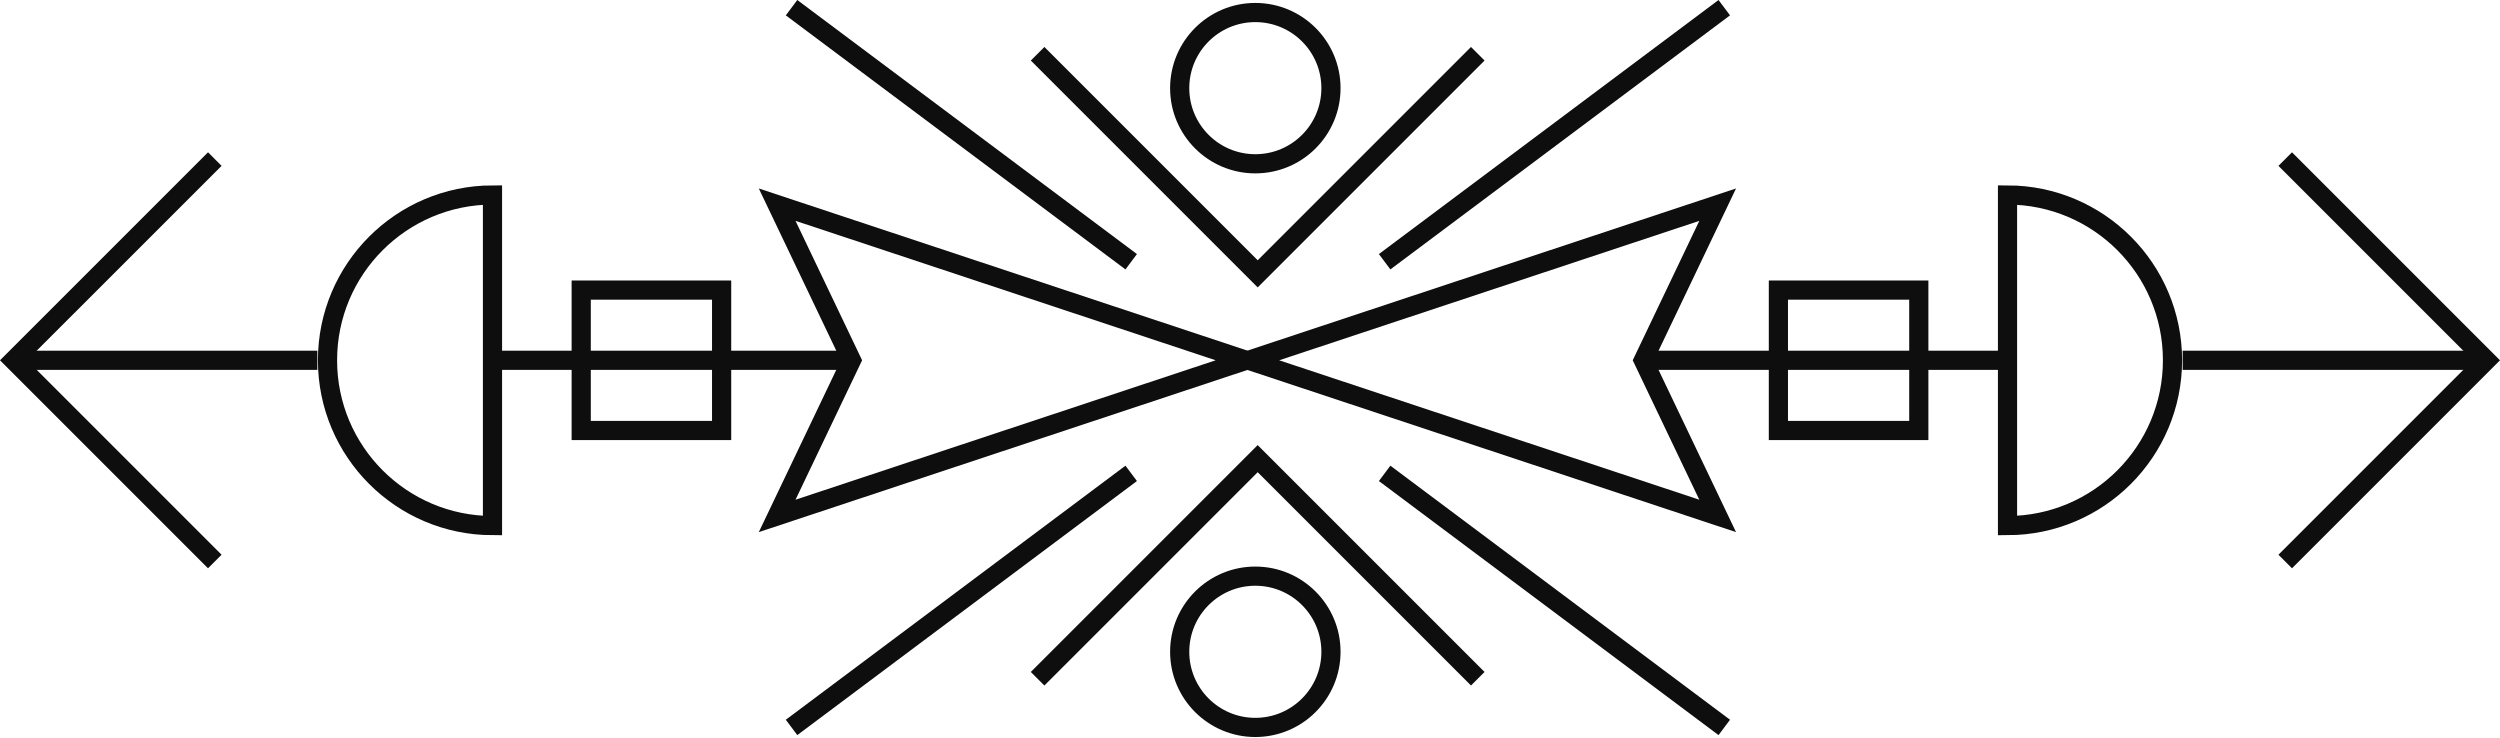
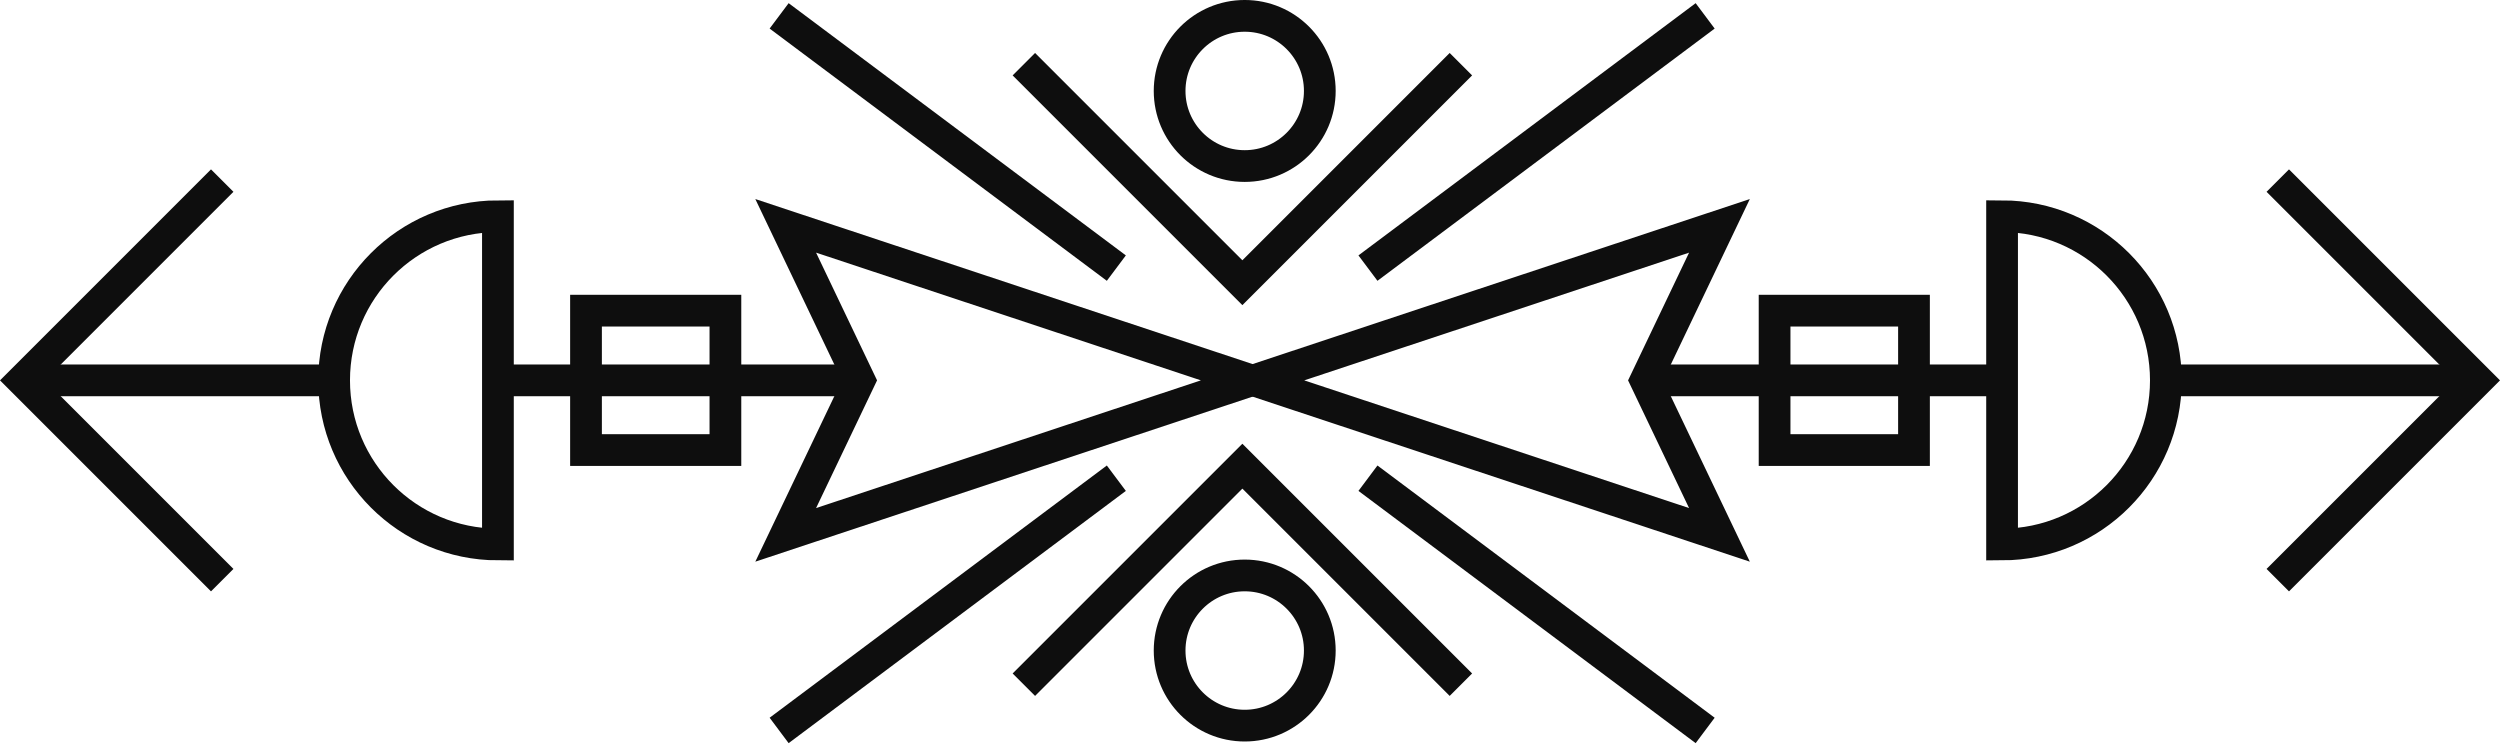
- <svg xmlns="http://www.w3.org/2000/svg" version="1.1" x="0px" y="0px" width="391.115px" height="115.302px" viewBox="0 0 391.115 115.302" enable-background="new 0 0 391.115 115.302" xml:space="preserve">
+ <svg xmlns="http://www.w3.org/2000/svg" version="1.1" x="0px" y="0px" width="393.943px" height="117.103px" viewBox="0 0 393.943 117.103" enable-background="new 0 0 393.943 117.103" xml:space="preserve">
  <g id="BACKGROUND">
</g>
  <g id="DESIGNED_BY_FREEPIK">
</g>
  <g id="OBJECTS">
    <g>
-       <circle fill="none" stroke="#0E0E0E" stroke-width="3" stroke-miterlimit="10" cx="196.391" cy="101.97" r="11.833" />
-       <circle fill="none" stroke="#0E0E0E" stroke-width="3" stroke-miterlimit="10" cx="196.391" cy="13.792" r="11.833" />
-       <polyline fill="none" stroke="#0E0E0E" stroke-width="3" stroke-miterlimit="10" points="231.192,8.409 196.759,42.842     162.326,8.409   " />
-       <polyline fill="none" stroke="#0E0E0E" stroke-width="3" stroke-miterlimit="10" points="162.326,106.186 196.759,71.753     231.192,106.186   " />
-       <polygon fill="none" stroke="#0E0E0E" stroke-width="3" stroke-miterlimit="10" points="268.723,32.018 257.094,56.365     268.723,80.714 195.358,56.365   " />
-       <polygon fill="none" stroke="#0E0E0E" stroke-width="3" stroke-miterlimit="10" points="121.583,80.713 133.212,56.364     121.583,32.018 194.948,56.364   " />
+       <circle fill="none" stroke="#0E0E0E" stroke-width="5" stroke-miterlimit="10" cx="196.138" cy="14.332" r="11.833" />
+       <circle fill="none" stroke="#0E0E0E" stroke-width="5" stroke-miterlimit="10" cx="196.138" cy="102.51" r="11.833" />
+       <polyline fill="none" stroke="#0E0E0E" stroke-width="5" stroke-miterlimit="10" points="161.337,107.893 195.77,73.46     230.203,107.893   " />
+       <polyline fill="none" stroke="#0E0E0E" stroke-width="5" stroke-miterlimit="10" points="230.203,10.116 195.77,44.549     161.337,10.116   " />
+       <polygon fill="none" stroke="#0E0E0E" stroke-width="5" stroke-miterlimit="10" points="123.807,84.284 135.435,59.936     123.807,35.588 197.171,59.936   " />
+       <polygon fill="none" stroke="#0E0E0E" stroke-width="5" stroke-miterlimit="10" points="270.946,35.589 259.317,59.938     270.946,84.284 197.581,59.938   " />
      <g>
-         <line fill="none" stroke="#0E0E0E" stroke-width="3" stroke-miterlimit="10" x1="176.971" y1="74.055" x2="123.835" y2="113.802" />
-         <line fill="none" stroke="#0E0E0E" stroke-width="3" stroke-miterlimit="10" x1="216.62" y1="74.055" x2="269.756" y2="113.802" />
+         <line fill="none" stroke="#0E0E0E" stroke-width="5" stroke-miterlimit="10" x1="215.558" y1="42.247" x2="268.694" y2="2.5" />
+         <line fill="none" stroke="#0E0E0E" stroke-width="5" stroke-miterlimit="10" x1="175.91" y1="42.247" x2="122.773" y2="2.5" />
      </g>
      <g>
-         <line fill="none" stroke="#0E0E0E" stroke-width="3" stroke-miterlimit="10" x1="176.971" y1="40.948" x2="123.835" y2="1.201" />
-         <line fill="none" stroke="#0E0E0E" stroke-width="3" stroke-miterlimit="10" x1="216.62" y1="40.948" x2="269.756" y2="1.201" />
+         <line fill="none" stroke="#0E0E0E" stroke-width="5" stroke-miterlimit="10" x1="215.558" y1="75.354" x2="268.694" y2="115.101" />
+         <line fill="none" stroke="#0E0E0E" stroke-width="5" stroke-miterlimit="10" x1="175.91" y1="75.354" x2="122.773" y2="115.101" />
      </g>
      <g>
-         <path fill="none" stroke="#0E0E0E" stroke-width="3" stroke-miterlimit="10" d="M51.237,56.365     c0,14.267,11.552,25.835,25.811,25.863V30.503C62.789,30.531,51.237,42.1,51.237,56.365z" />
-         <rect x="90.928" y="45.383" fill="none" stroke="#0E0E0E" stroke-width="3" stroke-miterlimit="10" width="21.967" height="21.966" />
-         <polyline fill="none" stroke="#0E0E0E" stroke-width="3" stroke-miterlimit="10" points="33.604,87.845 2.121,56.364      33.604,24.885    " />
-         <line fill="none" stroke="#0E0E0E" stroke-width="3" stroke-miterlimit="10" x1="77.048" y1="56.366" x2="133.212" y2="56.366" />
-         <line fill="none" stroke="#0E0E0E" stroke-width="3" stroke-miterlimit="10" x1="49.65" y1="56.366" x2="2.365" y2="56.366" />
+         <path fill="none" stroke="#0E0E0E" stroke-width="5" stroke-miterlimit="10" d="M341.292,59.936     c0-14.267-11.552-25.835-25.811-25.863v51.725C329.74,85.771,341.292,74.202,341.292,59.936z" />
+         <rect x="279.634" y="48.953" fill="none" stroke="#0E0E0E" stroke-width="5" stroke-miterlimit="10" width="21.967" height="21.966" />
+         <polyline fill="none" stroke="#0E0E0E" stroke-width="5" stroke-miterlimit="10" points="358.925,28.457 390.408,59.938      358.925,91.417    " />
+         <line fill="none" stroke="#0E0E0E" stroke-width="5" stroke-miterlimit="10" x1="315.481" y1="59.936" x2="259.317" y2="59.936" />
+         <line fill="none" stroke="#0E0E0E" stroke-width="5" stroke-miterlimit="10" x1="342.879" y1="59.936" x2="390.164" y2="59.936" />
      </g>
      <g>
-         <path fill="none" stroke="#0E0E0E" stroke-width="3" stroke-miterlimit="10" d="M339.879,56.365     c0,14.267-11.552,25.835-25.811,25.863V30.503C328.328,30.531,339.879,42.1,339.879,56.365z" />
-         <rect x="278.222" y="45.383" fill="none" stroke="#0E0E0E" stroke-width="3" stroke-miterlimit="10" width="21.967" height="21.966" />
-         <polyline fill="none" stroke="#0E0E0E" stroke-width="3" stroke-miterlimit="10" points="357.514,87.845 388.993,56.364      357.514,24.885    " />
-         <line fill="none" stroke="#0E0E0E" stroke-width="3" stroke-miterlimit="10" x1="314.069" y1="56.366" x2="257.905" y2="56.366" />
-         <line fill="none" stroke="#0E0E0E" stroke-width="3" stroke-miterlimit="10" x1="341.467" y1="56.366" x2="388.751" y2="56.366" />
+         <path fill="none" stroke="#0E0E0E" stroke-width="5" stroke-miterlimit="10" d="M52.65,59.936     c0-14.267,11.552-25.835,25.811-25.863v51.725C64.202,85.771,52.65,74.202,52.65,59.936z" />
+         <rect x="92.341" y="48.953" fill="none" stroke="#0E0E0E" stroke-width="5" stroke-miterlimit="10" width="21.967" height="21.966" />
+         <polyline fill="none" stroke="#0E0E0E" stroke-width="5" stroke-miterlimit="10" points="35.016,28.457 3.536,59.938      35.016,91.417    " />
+         <line fill="none" stroke="#0E0E0E" stroke-width="5" stroke-miterlimit="10" x1="78.46" y1="59.936" x2="134.624" y2="59.936" />
+         <line fill="none" stroke="#0E0E0E" stroke-width="5" stroke-miterlimit="10" x1="51.062" y1="59.936" x2="3.778" y2="59.936" />
      </g>
    </g>
  </g>
</svg>
